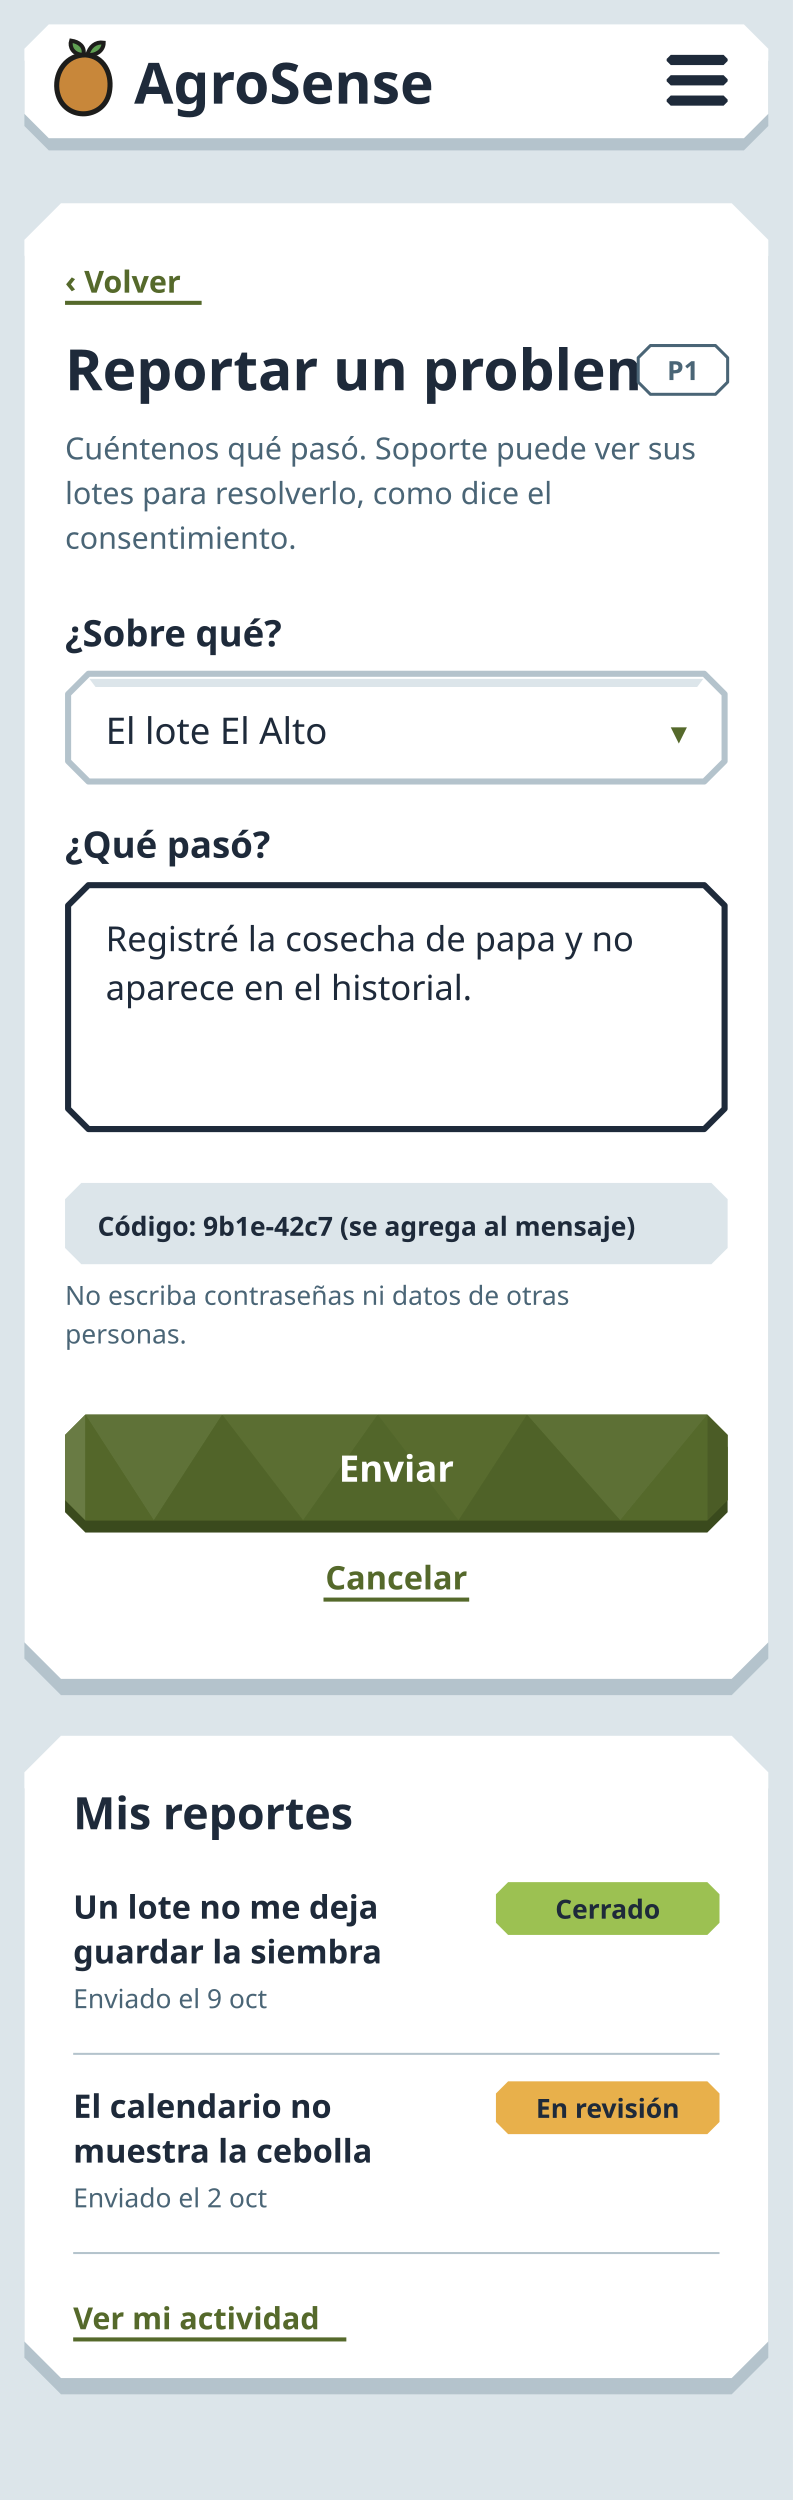
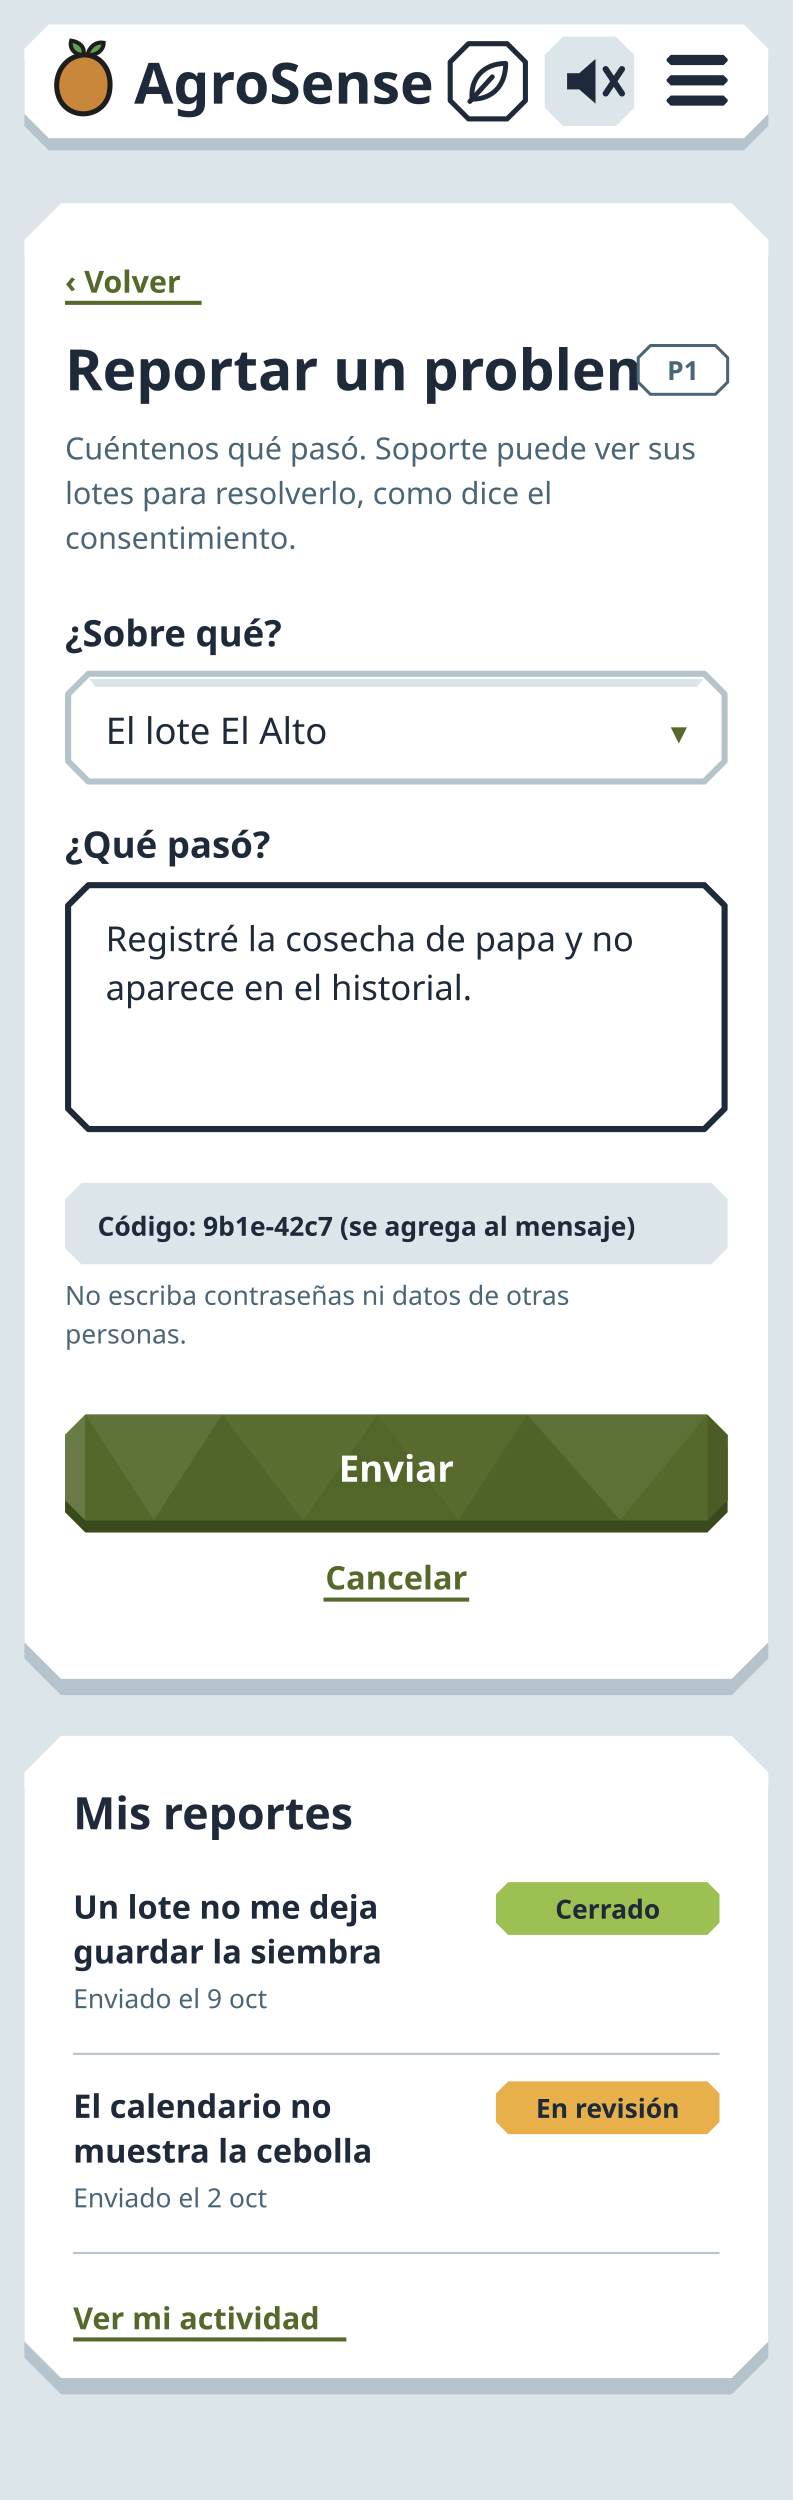
<svg xmlns="http://www.w3.org/2000/svg" width="390" height="1230" viewBox="0 0 390 1230">
  <rect width="390" height="1230" fill="#DCE5EA" />
  <rect width="390" height="3000" fill="#DCE5EA" />
  <g id="barra" transform="translate(0 0)">
    <polygon points="24,18 366,18 378,30 378,62 366,74 24,74 12,62 12,30" fill="#B4C3CC" />
    <polygon points="24,12 366,12 378,24 378,56 366,68 24,68 12,56 12,24" fill="#FFFFFF" />
    <g id="marca" transform="translate(26 18)">
      <path d="M16 9c9 .6 13 9 12 17-.8 8-7 12-13 12S3 34 2 26C1 17 7 9 16 9z" fill="#C8873A" stroke="#1D1D1B" stroke-width="2.5" />
      <path d="M15 9c-5 0-7-4-6-7 4 .6 7 3 6 7zm2 0c4 .6 8-2 8-6-4-.6-7 2-8 6z" fill="#5FA052" stroke="#1D1D1B" stroke-width="2" />
      <text x="40" y="33" font-family="Fredoka" font-weight="600" font-size="28" fill="#1E2A3A" text-anchor="start">AgroSense</text>
+     </g>
+     <g id="boton-sonido" transform="translate(268 18)">
+       <polygon points="9,0 35,0 44,9 44,35 35,44 9,44 0,35 0,9" fill="#DCE5EA" />
+       <polygon points="11,18 17,18 25,11 25,33 17,26 11,26" fill="#1E2A3A" />
+       <path d="M30 16 L38 28 M38 16 L30 28" fill="none" stroke="#1E2A3A" stroke-width="3" stroke-linecap="round" />
+     </g>
+     <g id="boton-modo-ligero" transform="translate(220 20)">
+       <polygon points="10.5,1.5 29.5,1.5 38.5,10.5 38.5,29.5 29.5,38.5 10.5,38.5 1.5,29.5 1.5,10.5" fill="#FFFFFF" stroke="#1E2A3A" stroke-width="2.5" stroke-linejoin="round" />
+       <g transform="translate(9 9) scale(1.1)">
+         <path d="M3 18 C2 9 8 2 18 2 C18 12 12 18 3 18Z" fill="none" stroke="#1E2A3A" stroke-width="2.2" stroke-linejoin="round" />
+         <path d="M2 19 L12 8" fill="none" stroke="#1E2A3A" stroke-width="2.2" stroke-linecap="round" />
+       </g>
    </g>
    <polygon points="330,27 356,27 358,29 358,30 356,32 330,32 328,30 328,29" fill="#1E2A3A" />
    <polygon points="330,37 356,37 358,39 358,40 356,42 330,42 328,40 328,39" fill="#1E2A3A" />
    <polygon points="330,47 356,47 358,49 358,50 356,52 330,52 328,50 328,49" fill="#1E2A3A" />
  </g>
  <g id="tarjeta" transform="translate(12 100)">
    <polygon points="18,8 348,8 366,26 366,716 348,734 18,734 0,716 0,26" fill="#B4C3CC" />
    <polygon points="18,0 348,0 366,18 366,708 348,726 18,726 0,708 0,18" fill="#FFFFFF" />
  </g>
  <g id="reportar" transform="translate(12 100)">
    <text x="20" y="44" font-family="Atkinson Hyperlegible" font-weight="700" font-size="15" fill="#55692B" text-anchor="start">‹ Volver</text>
    <rect x="20" y="48" width="67.2" height="2" fill="#55692B" />
    <text x="20" y="92" font-family="Fredoka" font-weight="600" font-size="28" fill="#1E2A3A" text-anchor="start">Reportar un problema</text>
    <polygon points="308,70 340,70 346,76 346,88 340,94 308,94 302,88 302,76" fill="#FFFFFF" stroke="#4A6576" stroke-width="1.5" stroke-linejoin="round" />
    <text x="324" y="87" font-family="Atkinson Hyperlegible" font-weight="700" font-size="13" fill="#4A6576" text-anchor="middle">P1</text>
    <text x="20" y="126" font-family="Atkinson Hyperlegible" font-weight="400" font-size="15" fill="#4A6576" text-anchor="start">Cuéntenos qué pasó. Soporte puede ver sus</text>
    <text x="20" y="148" font-family="Atkinson Hyperlegible" font-weight="400" font-size="15" fill="#4A6576" text-anchor="start">lotes para resolverlo, como dice el</text>
    <text x="20" y="170" font-family="Atkinson Hyperlegible" font-weight="400" font-size="15" fill="#4A6576" text-anchor="start">consentimiento.</text>
    <g id="campo-sobre" transform="translate(20 218)">
      <text x="0" y="0" font-family="Atkinson Hyperlegible" font-weight="700" font-size="18" fill="#1E2A3A" text-anchor="start">¿Sobre qué?</text>
      <polygon points="11.5,13.5 314.5,13.5 324.5,23.5 324.5,56.5 314.5,66.5 11.5,66.5 1.5,56.5 1.5,23.5" fill="#FFFFFF" stroke="#B4C3CC" stroke-width="3" stroke-linejoin="round" />
      <polygon points="12,16 314,16 311,20 15,20" fill="#DCE5EA" />
      <text x="20" y="48" font-family="Atkinson Hyperlegible" font-weight="400" font-size="18" fill="#1E2A3A" text-anchor="start">El lote El Alto</text>
      <text x="306" y="48" font-family="Atkinson Hyperlegible" font-weight="700" font-size="16" fill="#55692B" text-anchor="end">▾</text>
    </g>
    <g id="campo-mensaje" transform="translate(20 322)">
      <text x="0" y="0" font-family="Atkinson Hyperlegible" font-weight="700" font-size="18" fill="#1E2A3A" text-anchor="start">¿Qué pasó?</text>
      <polygon points="11.5,13.5 314.5,13.5 324.5,23.5 324.5,123.5 314.5,133.5 11.5,133.5 1.5,123.5 1.5,23.5" fill="#FFFFFF" stroke="#1E2A3A" stroke-width="3" stroke-linejoin="round" />
      <text x="20" y="46" font-family="Atkinson Hyperlegible" font-weight="400" font-size="17" fill="#1E2A3A" text-anchor="start">Registré la cosecha de papa y no</text>
      <text x="20" y="70" font-family="Atkinson Hyperlegible" font-weight="400" font-size="17" fill="#1E2A3A" text-anchor="start">aparece en el historial.</text>
    </g>
    <polygon points="28,482 338,482 346,490 346,514 338,522 28,522 20,514 20,490" fill="#DCE5EA" />
    <text x="36" y="508" font-family="Atkinson Hyperlegible" font-weight="700" font-size="13" fill="#1E2A3A" text-anchor="start">Código: 9b1e-42c7 (se agrega al mensaje)</text>
    <text x="20" y="542" font-family="Atkinson Hyperlegible" font-weight="400" font-size="13" fill="#4A6576" text-anchor="start">No escriba contraseñas ni datos de otras</text>
    <text x="20" y="561" font-family="Atkinson Hyperlegible" font-weight="400" font-size="13" fill="#4A6576" text-anchor="start">personas.</text>
    <g id="boton-primary" transform="translate(20 596)">
      <polygon points="10,6 316,6 326,16 326,48 316,58 10,58 0,48 0,16" fill="#3A4A1D" />
      <polygon points="10,0 316,0 326,10 326,42 316,52 10,52 0,42 0,10" fill="#55692B" />
      <polygon points="10,0 10,52 0,42 0,10" fill="#697B44" />
      <polygon points="316,0 326,10 326,42 316,52" fill="#4B5C26" />
      <polygon points="10,0 77.32,0 43.66,52" fill="#5F7238" />
      <polygon points="10,0 43.66,52 10,52" fill="#54672A" />
      <polygon points="77.32,0 153.82,0 117.1,52" fill="#5B6E32" />
      <polygon points="77.32,0 117.1,52 43.66,52" fill="#516429" />
      <polygon points="153.82,0 227.26,0 193.6,52" fill="#586B2E" />
      <polygon points="153.82,0 193.6,52 117.1,52" fill="#52662A" />
      <polygon points="227.26,0 316,0 273.16,52" fill="#5D7035" />
      <polygon points="227.26,0 273.16,52 193.6,52" fill="#4F6228" />
      <polygon points="316,0 316,52 273.16,52" fill="#55692B" />
      <text x="163" y="33" font-family="Atkinson Hyperlegible" font-weight="700" font-size="18" fill="#FFFFFF" text-anchor="middle">Enviar</text>
    </g>
    <text x="183" y="682" font-family="Atkinson Hyperlegible" font-weight="700" font-size="16" fill="#55692B" text-anchor="middle">Cancelar</text>
    <rect x="147.16" y="686" width="71.68" height="2" fill="#55692B" />
  </g>
  <g id="mis-reportes" transform="translate(12 854)">
    <polygon points="18,8 348,8 366,26 366,306 348,324 18,324 0,306 0,26" fill="#B4C3CC" />
    <polygon points="18,0 348,0 366,18 366,298 348,316 18,316 0,298 0,18" fill="#FFFFFF" />
  </g>
  <g id="mis-reportes-texto" transform="translate(12 854)">
    <text x="24" y="46" font-family="Fredoka" font-weight="600" font-size="22" fill="#1E2A3A" text-anchor="start">Mis reportes</text>
    <text x="24" y="90" font-family="Atkinson Hyperlegible" font-weight="700" font-size="16" fill="#1E2A3A" text-anchor="start">Un lote no me deja</text>
    <text x="24" y="112" font-family="Atkinson Hyperlegible" font-weight="700" font-size="16" fill="#1E2A3A" text-anchor="start">guardar la siembra</text>
    <polygon points="238,72 336,72 342,78 342,92 336,98 238,98 232,92 232,78" fill="#9CC152" />
    <text x="287" y="90" font-family="Atkinson Hyperlegible" font-weight="700" font-size="13" fill="#1E2A3A" text-anchor="middle">Cerrado</text>
    <text x="24" y="134" font-family="Atkinson Hyperlegible" font-weight="400" font-size="13" fill="#4A6576" text-anchor="start">Enviado el 9 oct</text>
    <rect x="24" y="156" width="318" height="1" fill="#B4C3CC" />
    <text x="24" y="188" font-family="Atkinson Hyperlegible" font-weight="700" font-size="16" fill="#1E2A3A" text-anchor="start">El calendario no</text>
    <text x="24" y="210" font-family="Atkinson Hyperlegible" font-weight="700" font-size="16" fill="#1E2A3A" text-anchor="start">muestra la cebolla</text>
    <polygon points="238,170 336,170 342,176 342,190 336,196 238,196 232,190 232,176" fill="#E8B04B" />
    <text x="287" y="188" font-family="Atkinson Hyperlegible" font-weight="700" font-size="13" fill="#1E2A3A" text-anchor="middle">En revisión</text>
    <text x="24" y="232" font-family="Atkinson Hyperlegible" font-weight="400" font-size="13" fill="#4A6576" text-anchor="start">Enviado el 2 oct</text>
    <rect x="24" y="254" width="318" height="1" fill="#B4C3CC" />
    <text x="24" y="292" font-family="Atkinson Hyperlegible" font-weight="700" font-size="15" fill="#55692B" text-anchor="start">Ver mi actividad</text>
    <rect x="24" y="296" width="134.4" height="2" fill="#55692B" />
  </g>
</svg>
